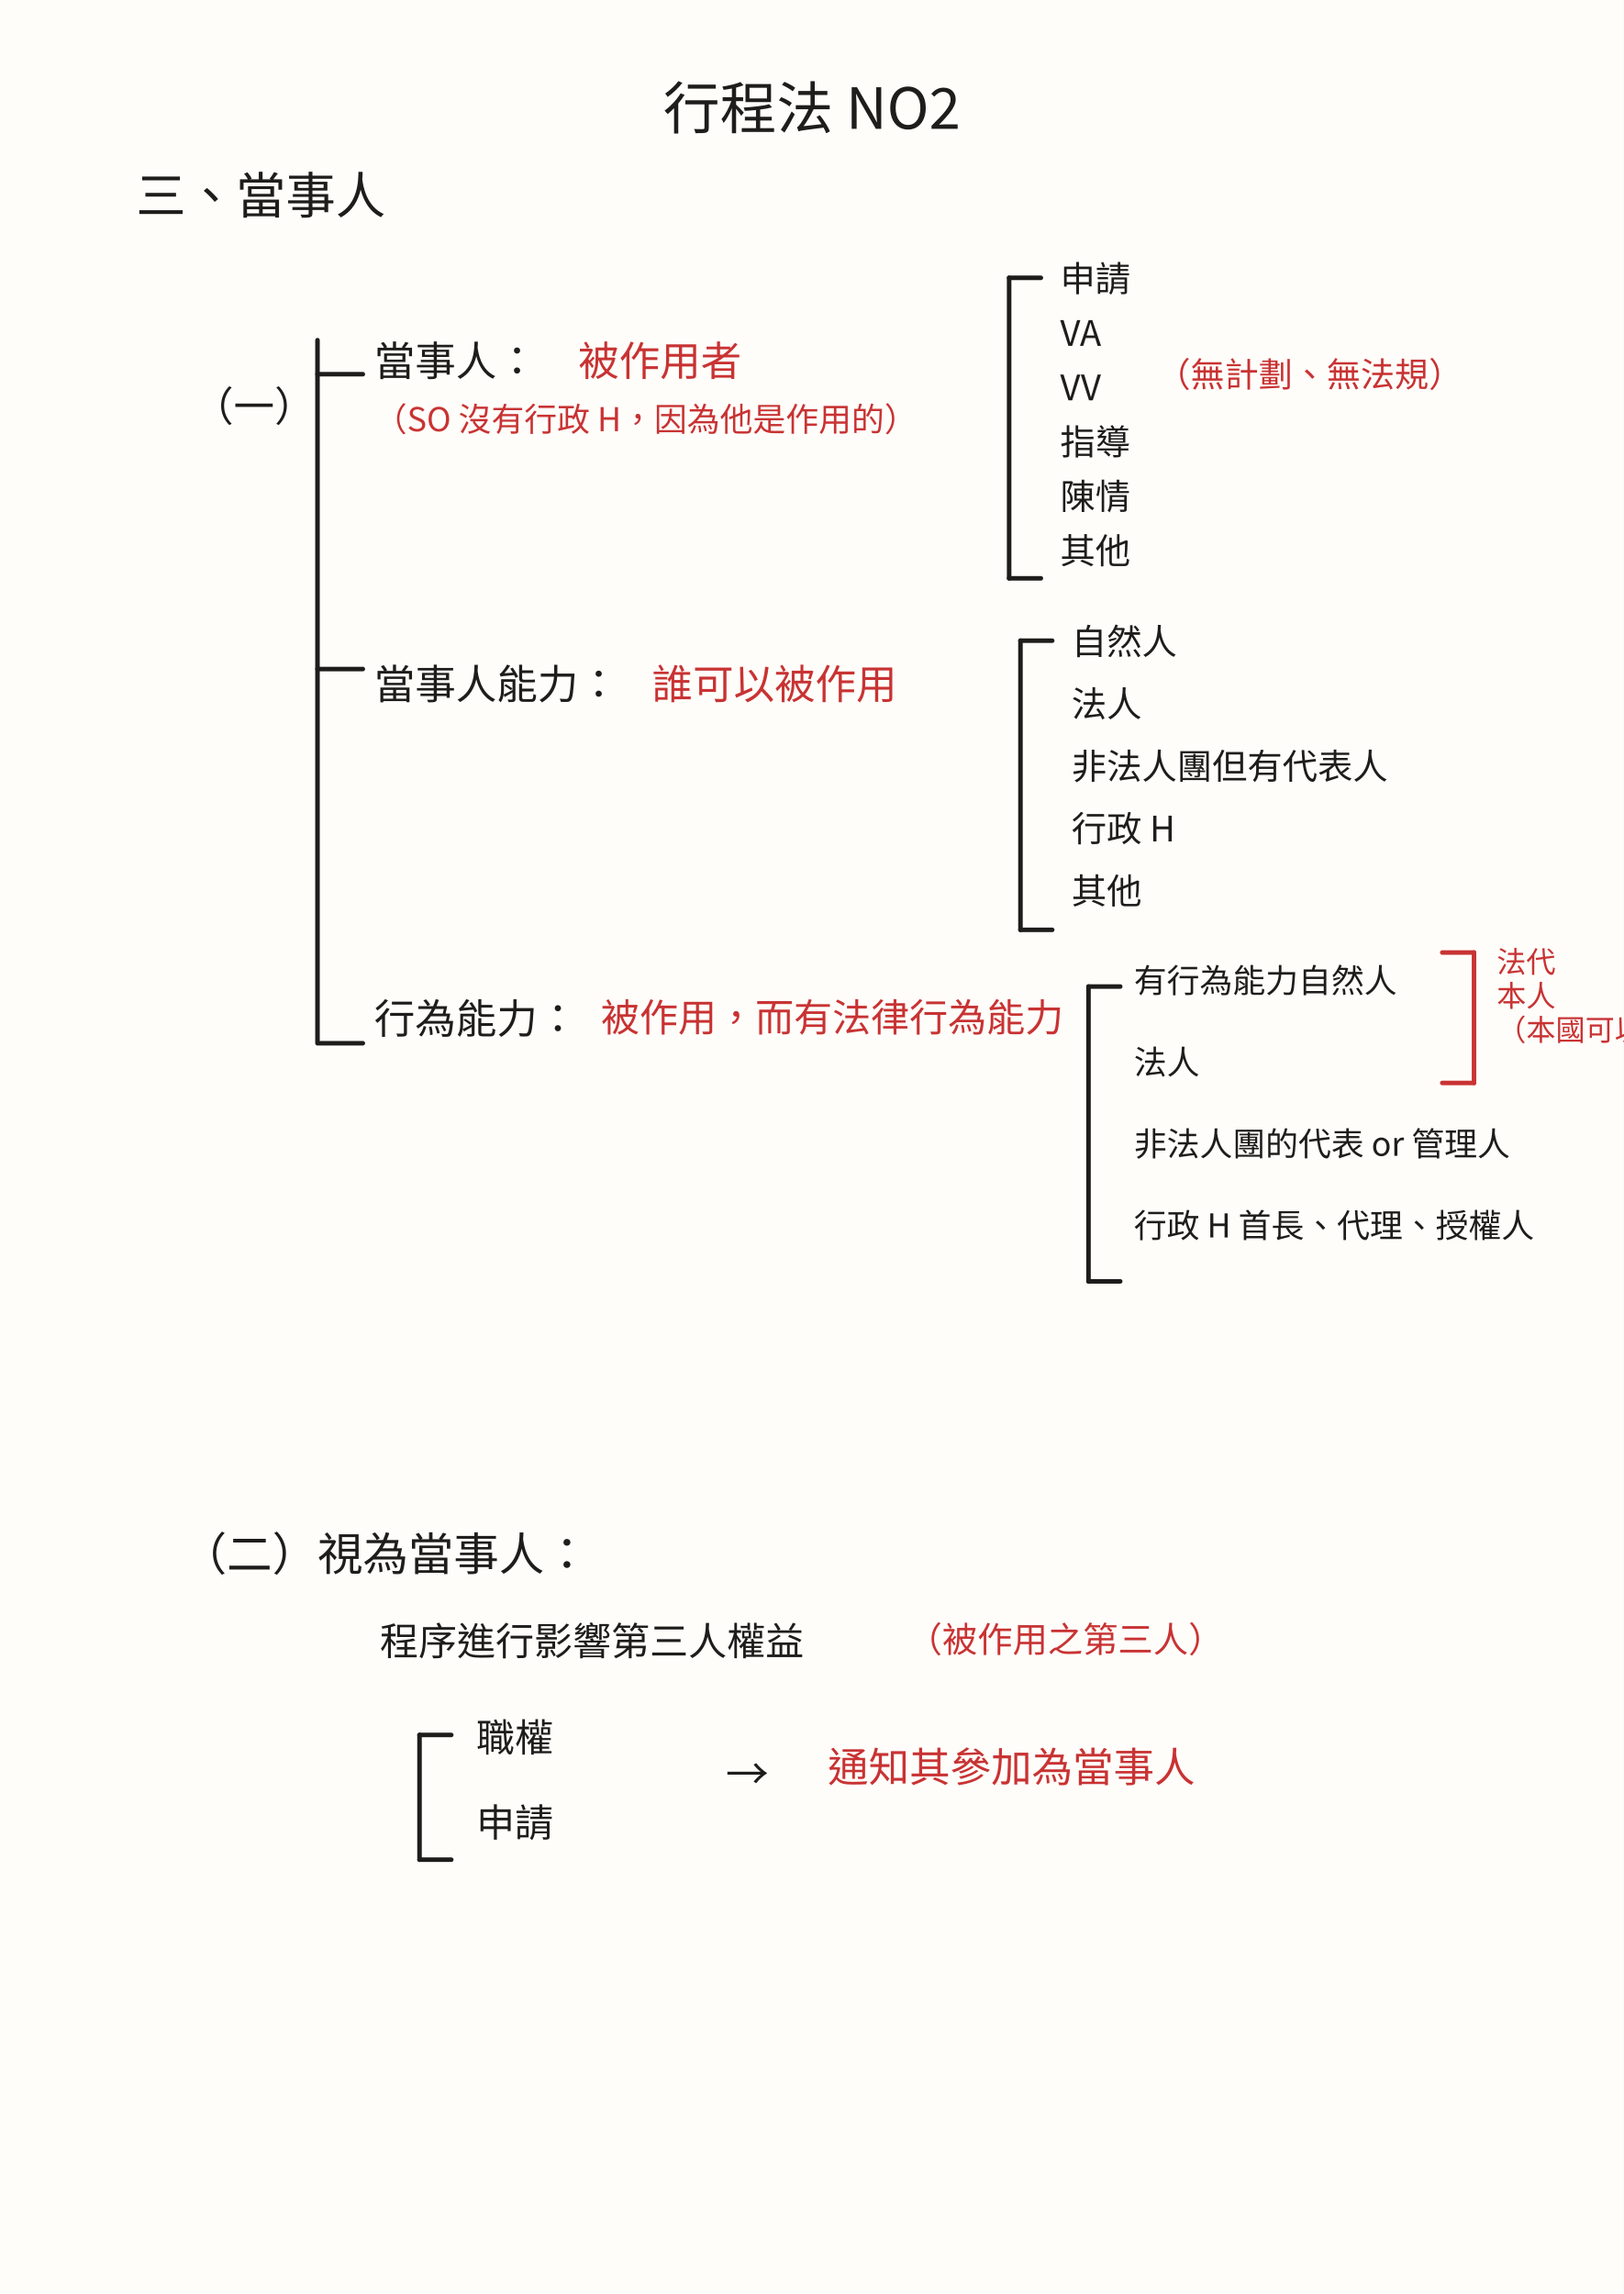
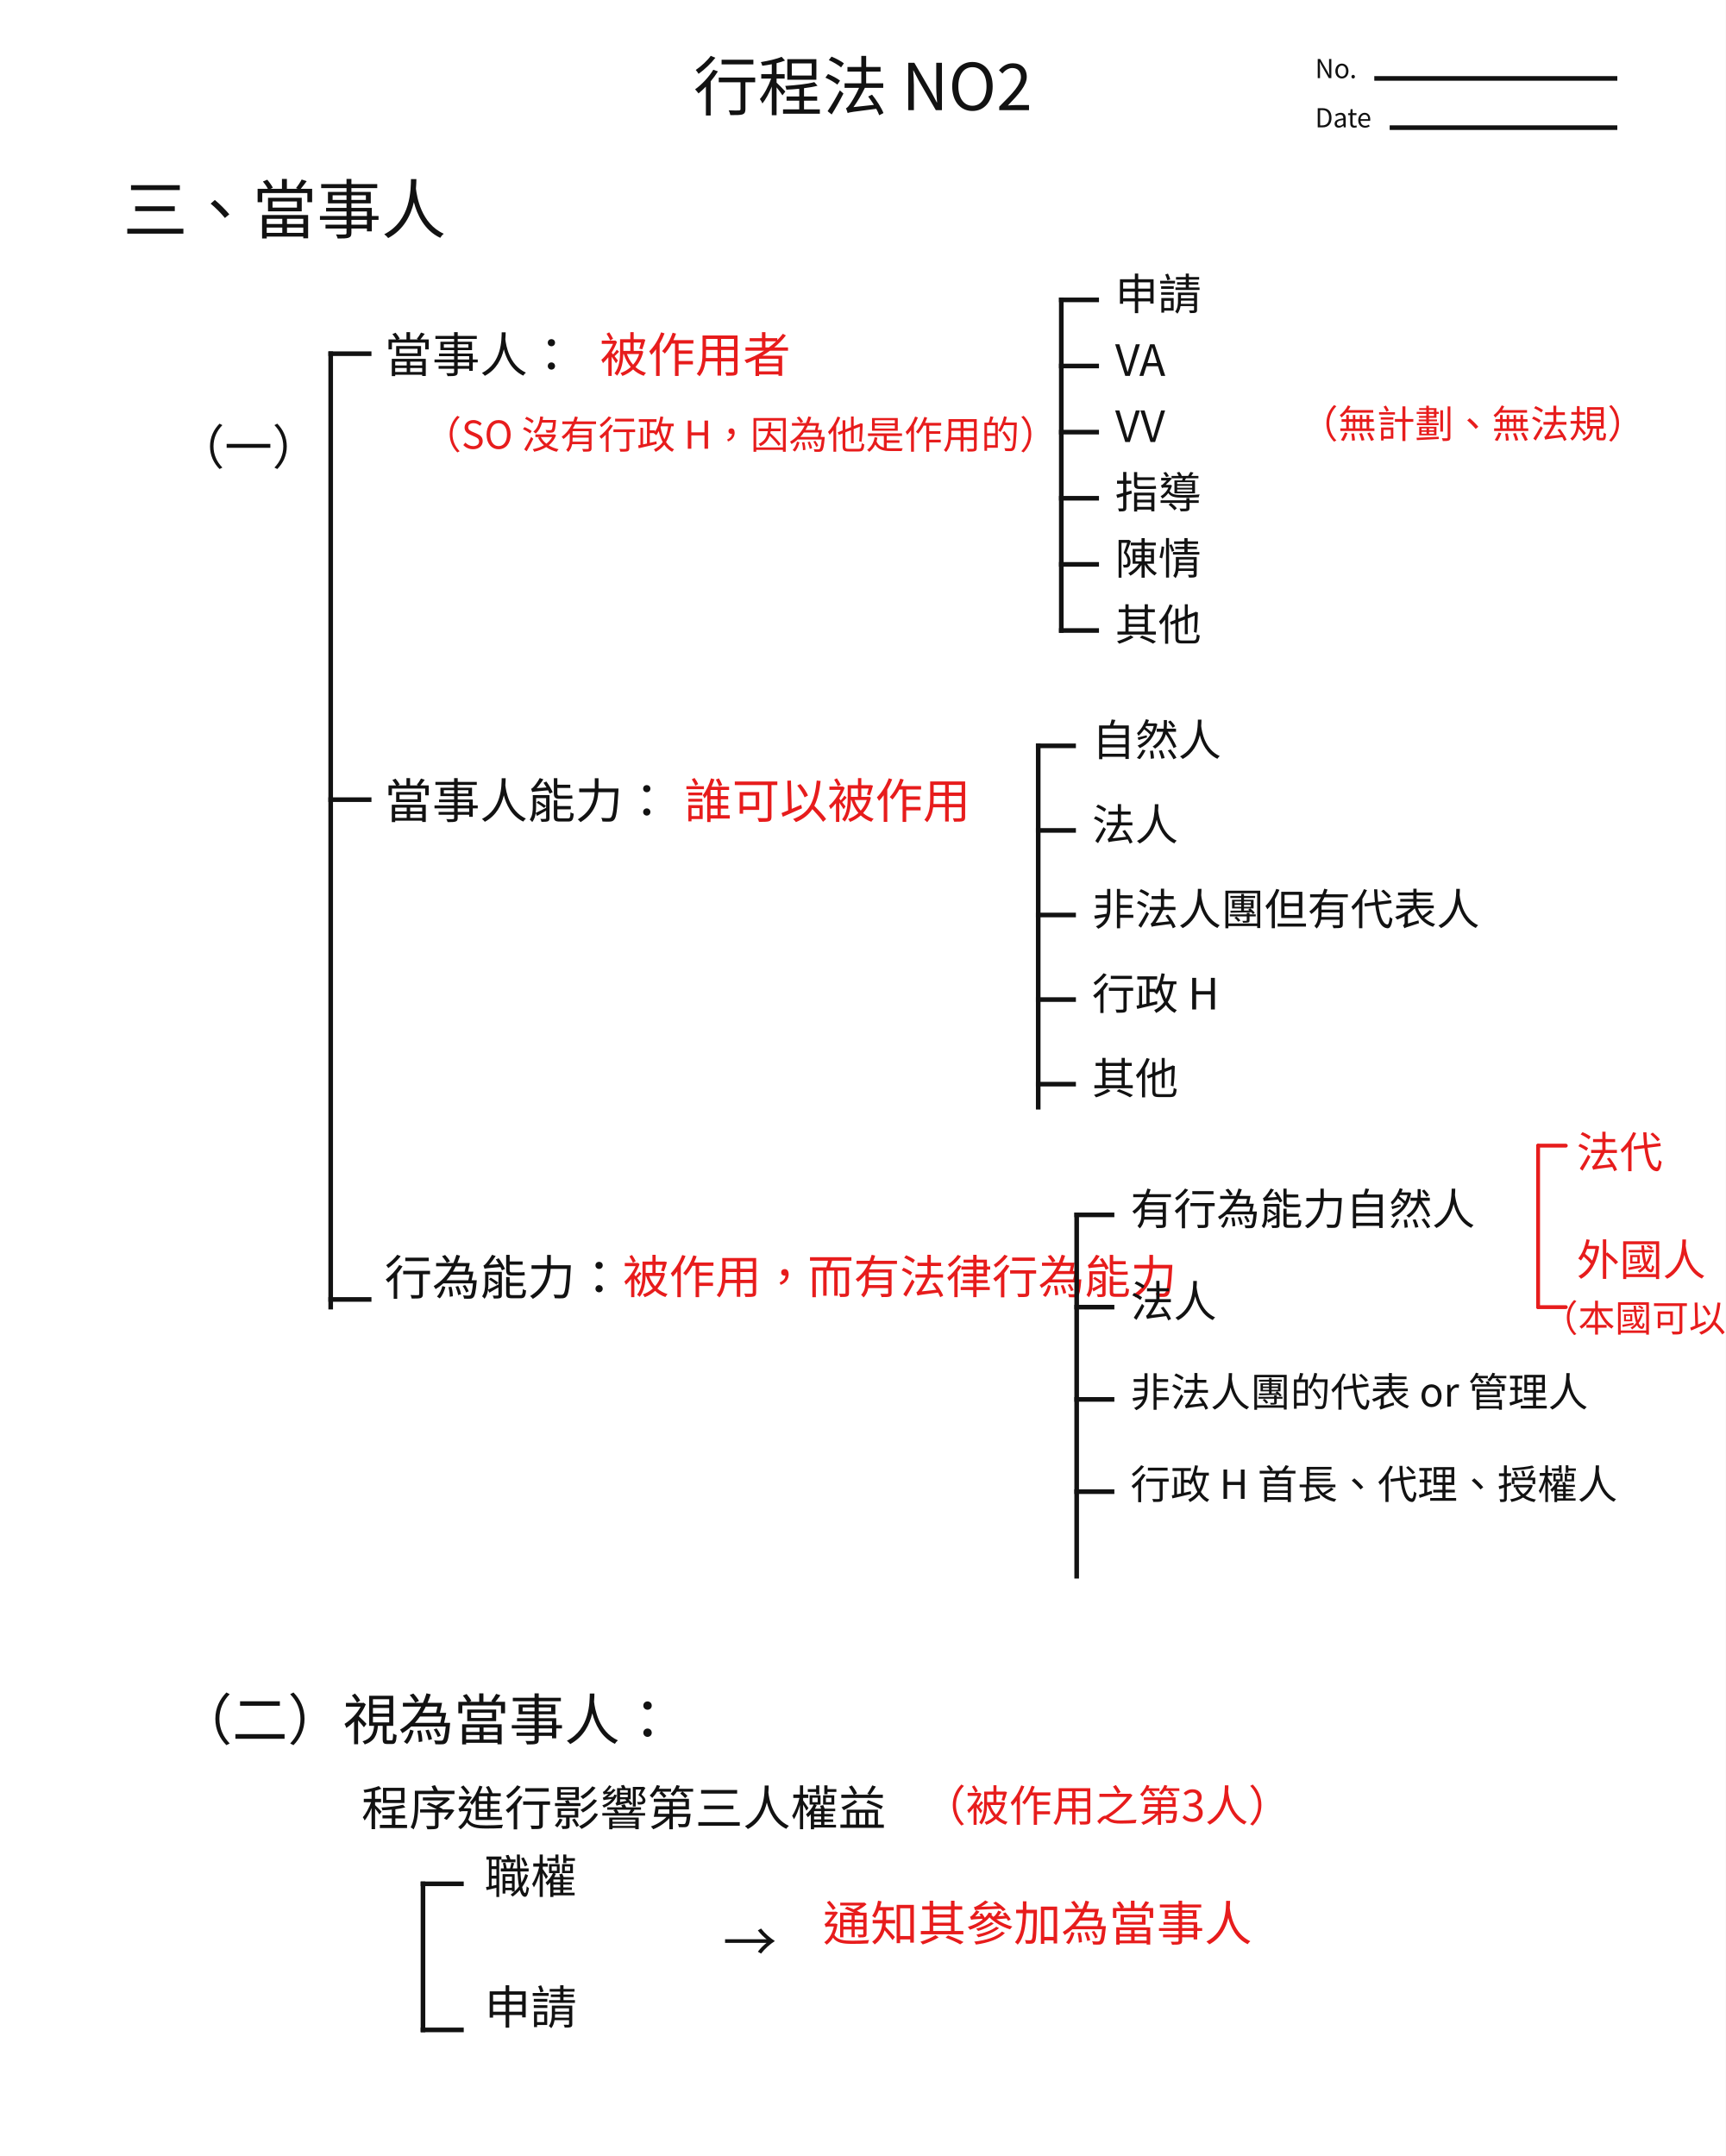
- <svg xmlns="http://www.w3.org/2000/svg" width="1432" height="2023" viewBox="0 0 1432 2023">
-   <rect width="100%" height="100%" fill="#fffdfa" />
-   <style>text{font-family:'Noto Sans CJK TC','PingFang TC','Noto Sans TC','Microsoft JhengHei',sans-serif;dominant-baseline:hanging} .b{font-weight:700} .r{fill:#c83333} .k{fill:#1e1d1b} .g{fill:#766f67}</style>
-   <text x="716.0" y="70" font-size="50" fill="#1e1d1b" text-anchor="middle">行程法 NO2</text>
-   <text x="120" y="150" font-size="44" fill="#1e1d1b" text-anchor="start">三、當事人</text>
-   <text x="170" y="340" font-size="36" fill="#1e1d1b" text-anchor="start">（一）</text>
-   <polyline points="280,300 280,920 320,920" fill="none" stroke="#1e1d1b" stroke-width="4" stroke-linecap="round" stroke-linejoin="round" />
-   <line x1="280" y1="330" x2="320" y2="330" stroke="#1e1d1b" stroke-width="4" stroke-linecap="round" />
-   <line x1="280" y1="590" x2="320" y2="590" stroke="#1e1d1b" stroke-width="4" stroke-linecap="round" />
-   <text x="330" y="300" font-size="36" fill="#1e1d1b" text-anchor="start">當事人：</text>
-   <text x="510" y="300" font-size="36" fill="#c83333" text-anchor="start">被作用者</text>
-   <text x="330" y="355" font-size="29" fill="#c83333" text-anchor="start">（SO 沒有行政 H，因為他是作用的）</text>
-   <line x1="890" y1="245" x2="890" y2="510" stroke="#1e1d1b" stroke-width="4" stroke-linecap="round" />
-   <line x1="890" y1="245" x2="918" y2="245" stroke="#1e1d1b" stroke-width="4" stroke-linecap="round" />
-   <line x1="890" y1="510" x2="918" y2="510" stroke="#1e1d1b" stroke-width="4" stroke-linecap="round" />
-   <text x="935" y="230" font-size="31" fill="#1e1d1b" text-anchor="start">申請</text>
-   <text x="935" y="278" font-size="31" fill="#1e1d1b" text-anchor="start">VA</text>
-   <text x="935" y="326" font-size="31" fill="#1e1d1b" text-anchor="start">VV</text>
-   <text x="935" y="374" font-size="31" fill="#1e1d1b" text-anchor="start">指導</text>
-   <text x="935" y="422" font-size="31" fill="#1e1d1b" text-anchor="start">陳情</text>
-   <text x="935" y="470" font-size="31" fill="#1e1d1b" text-anchor="start">其他</text>
-   <text x="1020" y="315" font-size="30" fill="#c83333" text-anchor="start">（無計劃、無法規）</text>
-   <text x="330" y="585" font-size="36" fill="#1e1d1b" text-anchor="start">當事人能力：</text>
-   <text x="575" y="585" font-size="36" fill="#c83333" text-anchor="start">誰可以被作用</text>
-   <line x1="900" y1="565" x2="900" y2="820" stroke="#1e1d1b" stroke-width="4" stroke-linecap="round" />
-   <line x1="900" y1="565" x2="928" y2="565" stroke="#1e1d1b" stroke-width="4" stroke-linecap="round" />
-   <line x1="900" y1="820" x2="928" y2="820" stroke="#1e1d1b" stroke-width="4" stroke-linecap="round" />
-   <text x="945" y="550" font-size="31" fill="#1e1d1b" text-anchor="start">自然人</text>
-   <text x="945" y="605" font-size="31" fill="#1e1d1b" text-anchor="start">法人</text>
-   <text x="945" y="660" font-size="31" fill="#1e1d1b" text-anchor="start">非法人團但有代表人</text>
-   <text x="945" y="715" font-size="31" fill="#1e1d1b" text-anchor="start">行政 H</text>
-   <text x="945" y="770" font-size="31" fill="#1e1d1b" text-anchor="start">其他</text>
-   <text x="330" y="880" font-size="36" fill="#1e1d1b" text-anchor="start">行為能力：</text>
-   <text x="530" y="880" font-size="34" fill="#c83333" text-anchor="start">被作用，而有法律行為能力</text>
-   <line x1="960" y1="870" x2="960" y2="1130" stroke="#1e1d1b" stroke-width="4" stroke-linecap="round" />
-   <line x1="960" y1="870" x2="988" y2="870" stroke="#1e1d1b" stroke-width="4" stroke-linecap="round" />
-   <line x1="960" y1="1130" x2="988" y2="1130" stroke="#1e1d1b" stroke-width="4" stroke-linecap="round" />
-   <text x="1000" y="850" font-size="29" fill="#1e1d1b" text-anchor="start">有行為能力自然人</text>
-   <text x="1000" y="922" font-size="29" fill="#1e1d1b" text-anchor="start">法人</text>
-   <text x="1000" y="994" font-size="29" fill="#1e1d1b" text-anchor="start">非法人團的代表 or 管理人</text>
-   <text x="1000" y="1066" font-size="29" fill="#1e1d1b" text-anchor="start">行政 H 首長、代理、授權人</text>
-   <line x1="1300" y1="840" x2="1300" y2="955" stroke="#c83333" stroke-width="4" stroke-linecap="round" />
-   <line x1="1300" y1="840" x2="1272" y2="840" stroke="#c83333" stroke-width="4" stroke-linecap="round" />
-   <line x1="1300" y1="955" x2="1272" y2="955" stroke="#c83333" stroke-width="4" stroke-linecap="round" />
-   <text x="1320" y="835" font-size="26" fill="#c83333" text-anchor="start">
-     <tspan x="1320" dy="0">法代</tspan>
-     <tspan x="1320" dy="30">本人</tspan>
-     <tspan x="1320" dy="30">（本國可以）</tspan>
-   </text>
-   <text x="160" y="1350" font-size="40" fill="#1e1d1b" text-anchor="start">（二）視為當事人：</text>
-   <text x="335" y="1430" font-size="34" fill="#1e1d1b" text-anchor="start">程序進行影響第三人權益</text>
-   <text x="800" y="1430" font-size="31" fill="#c83333" text-anchor="start">（被作用之第三人）</text>
-   <line x1="370" y1="1530" x2="370" y2="1640" stroke="#1e1d1b" stroke-width="4" stroke-linecap="round" />
-   <line x1="370" y1="1530" x2="398" y2="1530" stroke="#1e1d1b" stroke-width="4" stroke-linecap="round" />
-   <line x1="370" y1="1640" x2="398" y2="1640" stroke="#1e1d1b" stroke-width="4" stroke-linecap="round" />
-   <text x="420" y="1515" font-size="34" fill="#1e1d1b" text-anchor="start">職權</text>
-   <text x="420" y="1590" font-size="34" fill="#1e1d1b" text-anchor="start">申請</text>
-   <text x="640" y="1545" font-size="38" fill="#1e1d1b" text-anchor="start">→</text>
-   <text x="730" y="1540" font-size="36" fill="#c83333" text-anchor="start">通知其參加為當事人</text>
+ <svg xmlns="http://www.w3.org/2000/svg" width="1122" height="1402" viewBox="0 0 1122 1402">
+   <rect width="100%" height="100%" fill="#fff" />
+   <style>.t{font-family:'Noto Sans CJK TC','PingFang TC','Microsoft JhengHei',sans-serif;fill:#121212;font-weight:400}.r{font-family:'Noto Sans CJK TC','PingFang TC','Microsoft JhengHei',sans-serif;fill:#e71c1c;font-weight:400}.l{stroke:#121212;stroke-width:3;fill:none;stroke-linecap:square;stroke-linejoin:miter}.rl{stroke:#e71c1c;stroke-width:2.5;fill:none;stroke-linecap:round;stroke-linejoin:round}</style>
+   <text x="561" y="35" font-size="42" class="t" text-anchor="middle" dominant-baseline="hanging">行程法 NO2</text>
+   <text x="855" y="36" font-size="17" class="t" dominant-baseline="hanging">No.</text>
+   <line x1="895" y1="51" x2="1050" y2="51" class="l" stroke-width="1" />
+   <text x="855" y="68" font-size="17" class="t" dominant-baseline="hanging">Date</text>
+   <line x1="905" y1="83" x2="1050" y2="83" class="l" stroke-width="1" />
+   <text x="80" y="115" font-size="42" class="t" dominant-baseline="hanging">三、當事人</text>
+   <text x="115" y="275" font-size="31" class="t" dominant-baseline="hanging">（一）</text>
+   <path d="M215 230 V850" class="l" />
+   <line x1="215" y1="230" x2="240" y2="230" class="l" />
+   <line x1="215" y1="520" x2="240" y2="520" class="l" />
+   <line x1="215" y1="845" x2="240" y2="845" class="l" />
+   <text x="250" y="215" font-size="31" class="t" dominant-baseline="hanging">當事人：</text>
+   <text x="390" y="215" font-size="31" class="r" dominant-baseline="hanging">被作用者</text>
+   <text x="275" y="270" font-size="25" class="r" dominant-baseline="hanging">（SO 沒有行政 H，因為他是作用的）</text>
+   <path d="M690 195 V410" class="l" />
+   <line x1="690" y1="195" x2="713" y2="195" class="l" />
+   <line x1="690" y1="238" x2="713" y2="238" class="l" />
+   <line x1="690" y1="281" x2="713" y2="281" class="l" />
+   <line x1="690" y1="324" x2="713" y2="324" class="l" />
+   <line x1="690" y1="367" x2="713" y2="367" class="l" />
+   <line x1="690" y1="410" x2="713" y2="410" class="l" />
+   <text x="725" y="177" font-size="28" class="t" dominant-baseline="hanging">申請</text>
+   <text x="725" y="220" font-size="28" class="t" dominant-baseline="hanging">VA</text>
+   <text x="725" y="263" font-size="28" class="t" dominant-baseline="hanging">VV</text>
+   <text x="725" y="306" font-size="28" class="t" dominant-baseline="hanging">指導</text>
+   <text x="725" y="349" font-size="28" class="t" dominant-baseline="hanging">陳情</text>
+   <text x="725" y="392" font-size="28" class="t" dominant-baseline="hanging">其他</text>
+   <text x="845" y="263" font-size="25" class="r" dominant-baseline="hanging">（無計劃、無法規）</text>
+   <text x="250" y="505" font-size="31" class="t" dominant-baseline="hanging">當事人能力：</text>
+   <text x="445" y="505" font-size="31" class="r" dominant-baseline="hanging">誰可以被作用</text>
+   <path d="M675 485 V720" class="l" />
+   <line x1="675" y1="485" x2="698" y2="485" class="l" />
+   <line x1="675" y1="540" x2="698" y2="540" class="l" />
+   <line x1="675" y1="595" x2="698" y2="595" class="l" />
+   <line x1="675" y1="650" x2="698" y2="650" class="l" />
+   <line x1="675" y1="705" x2="698" y2="705" class="l" />
+   <text x="710" y="467" font-size="28" class="t" dominant-baseline="hanging">自然人</text>
+   <text x="710" y="522" font-size="28" class="t" dominant-baseline="hanging">法人</text>
+   <text x="710" y="577" font-size="28" class="t" dominant-baseline="hanging">非法人團但有代表人</text>
+   <text x="710" y="632" font-size="28" class="t" dominant-baseline="hanging">行政 H</text>
+   <text x="710" y="687" font-size="28" class="t" dominant-baseline="hanging">其他</text>
+   <text x="250" y="815" font-size="31" class="t" dominant-baseline="hanging">行為能力：</text>
+   <text x="405" y="815" font-size="30" class="r" dominant-baseline="hanging">被作用，而有法律行為能力</text>
+   <path d="M700 790 V1025" class="l" />
+   <line x1="700" y1="790" x2="723" y2="790" class="l" />
+   <line x1="700" y1="850" x2="723" y2="850" class="l" />
+   <line x1="700" y1="910" x2="723" y2="910" class="l" />
+   <line x1="700" y1="970" x2="723" y2="970" class="l" />
+   <text x="735" y="772" font-size="28" class="t" dominant-baseline="hanging">有行為能力自然人</text>
+   <path d="M1000 745 V850" class="rl" stroke-width="2" />
+   <line x1="1000" y1="745" x2="1018" y2="745" class="rl" stroke-width="2" />
+   <line x1="1000" y1="850" x2="1018" y2="850" class="rl" stroke-width="2" />
+   <text x="1025" y="735" font-size="28" class="r" dominant-baseline="hanging">法代</text>
+   <text x="1025" y="805" font-size="28" class="r" dominant-baseline="hanging">外國人</text>
+   <text x="1002" y="845" font-size="24" class="r" dominant-baseline="hanging">（本國可以）</text>
+   <text x="735" y="832" font-size="28" class="t" dominant-baseline="hanging">法人</text>
+   <text x="735" y="892" font-size="26" class="t" dominant-baseline="hanging">非法人團的代表 or 管理人</text>
+   <text x="735" y="952" font-size="26" class="t" dominant-baseline="hanging">行政 H 首長、代理、授權人</text>
+   <text x="115" y="1100" font-size="36" class="t" dominant-baseline="hanging">（二）視為當事人：</text>
+   <text x="235" y="1160" font-size="31" class="t" dominant-baseline="hanging">程序進行影響第三人權益</text>
+   <text x="600" y="1160" font-size="28" class="r" dominant-baseline="hanging">（被作用之第3人）</text>
+   <path d="M275 1225 V1320" class="l" />
+   <line x1="275" y1="1225" x2="300" y2="1225" class="l" />
+   <line x1="275" y1="1320" x2="300" y2="1320" class="l" />
+   <text x="315" y="1205" font-size="30" class="t" dominant-baseline="hanging">職權</text>
+   <text x="315" y="1290" font-size="30" class="t" dominant-baseline="hanging">申請</text>
+   <text x="470" y="1245" font-size="35" class="t" dominant-baseline="hanging">→</text>
+   <text x="535" y="1235" font-size="31" class="r" dominant-baseline="hanging">通知其參加為當事人</text>
</svg>
